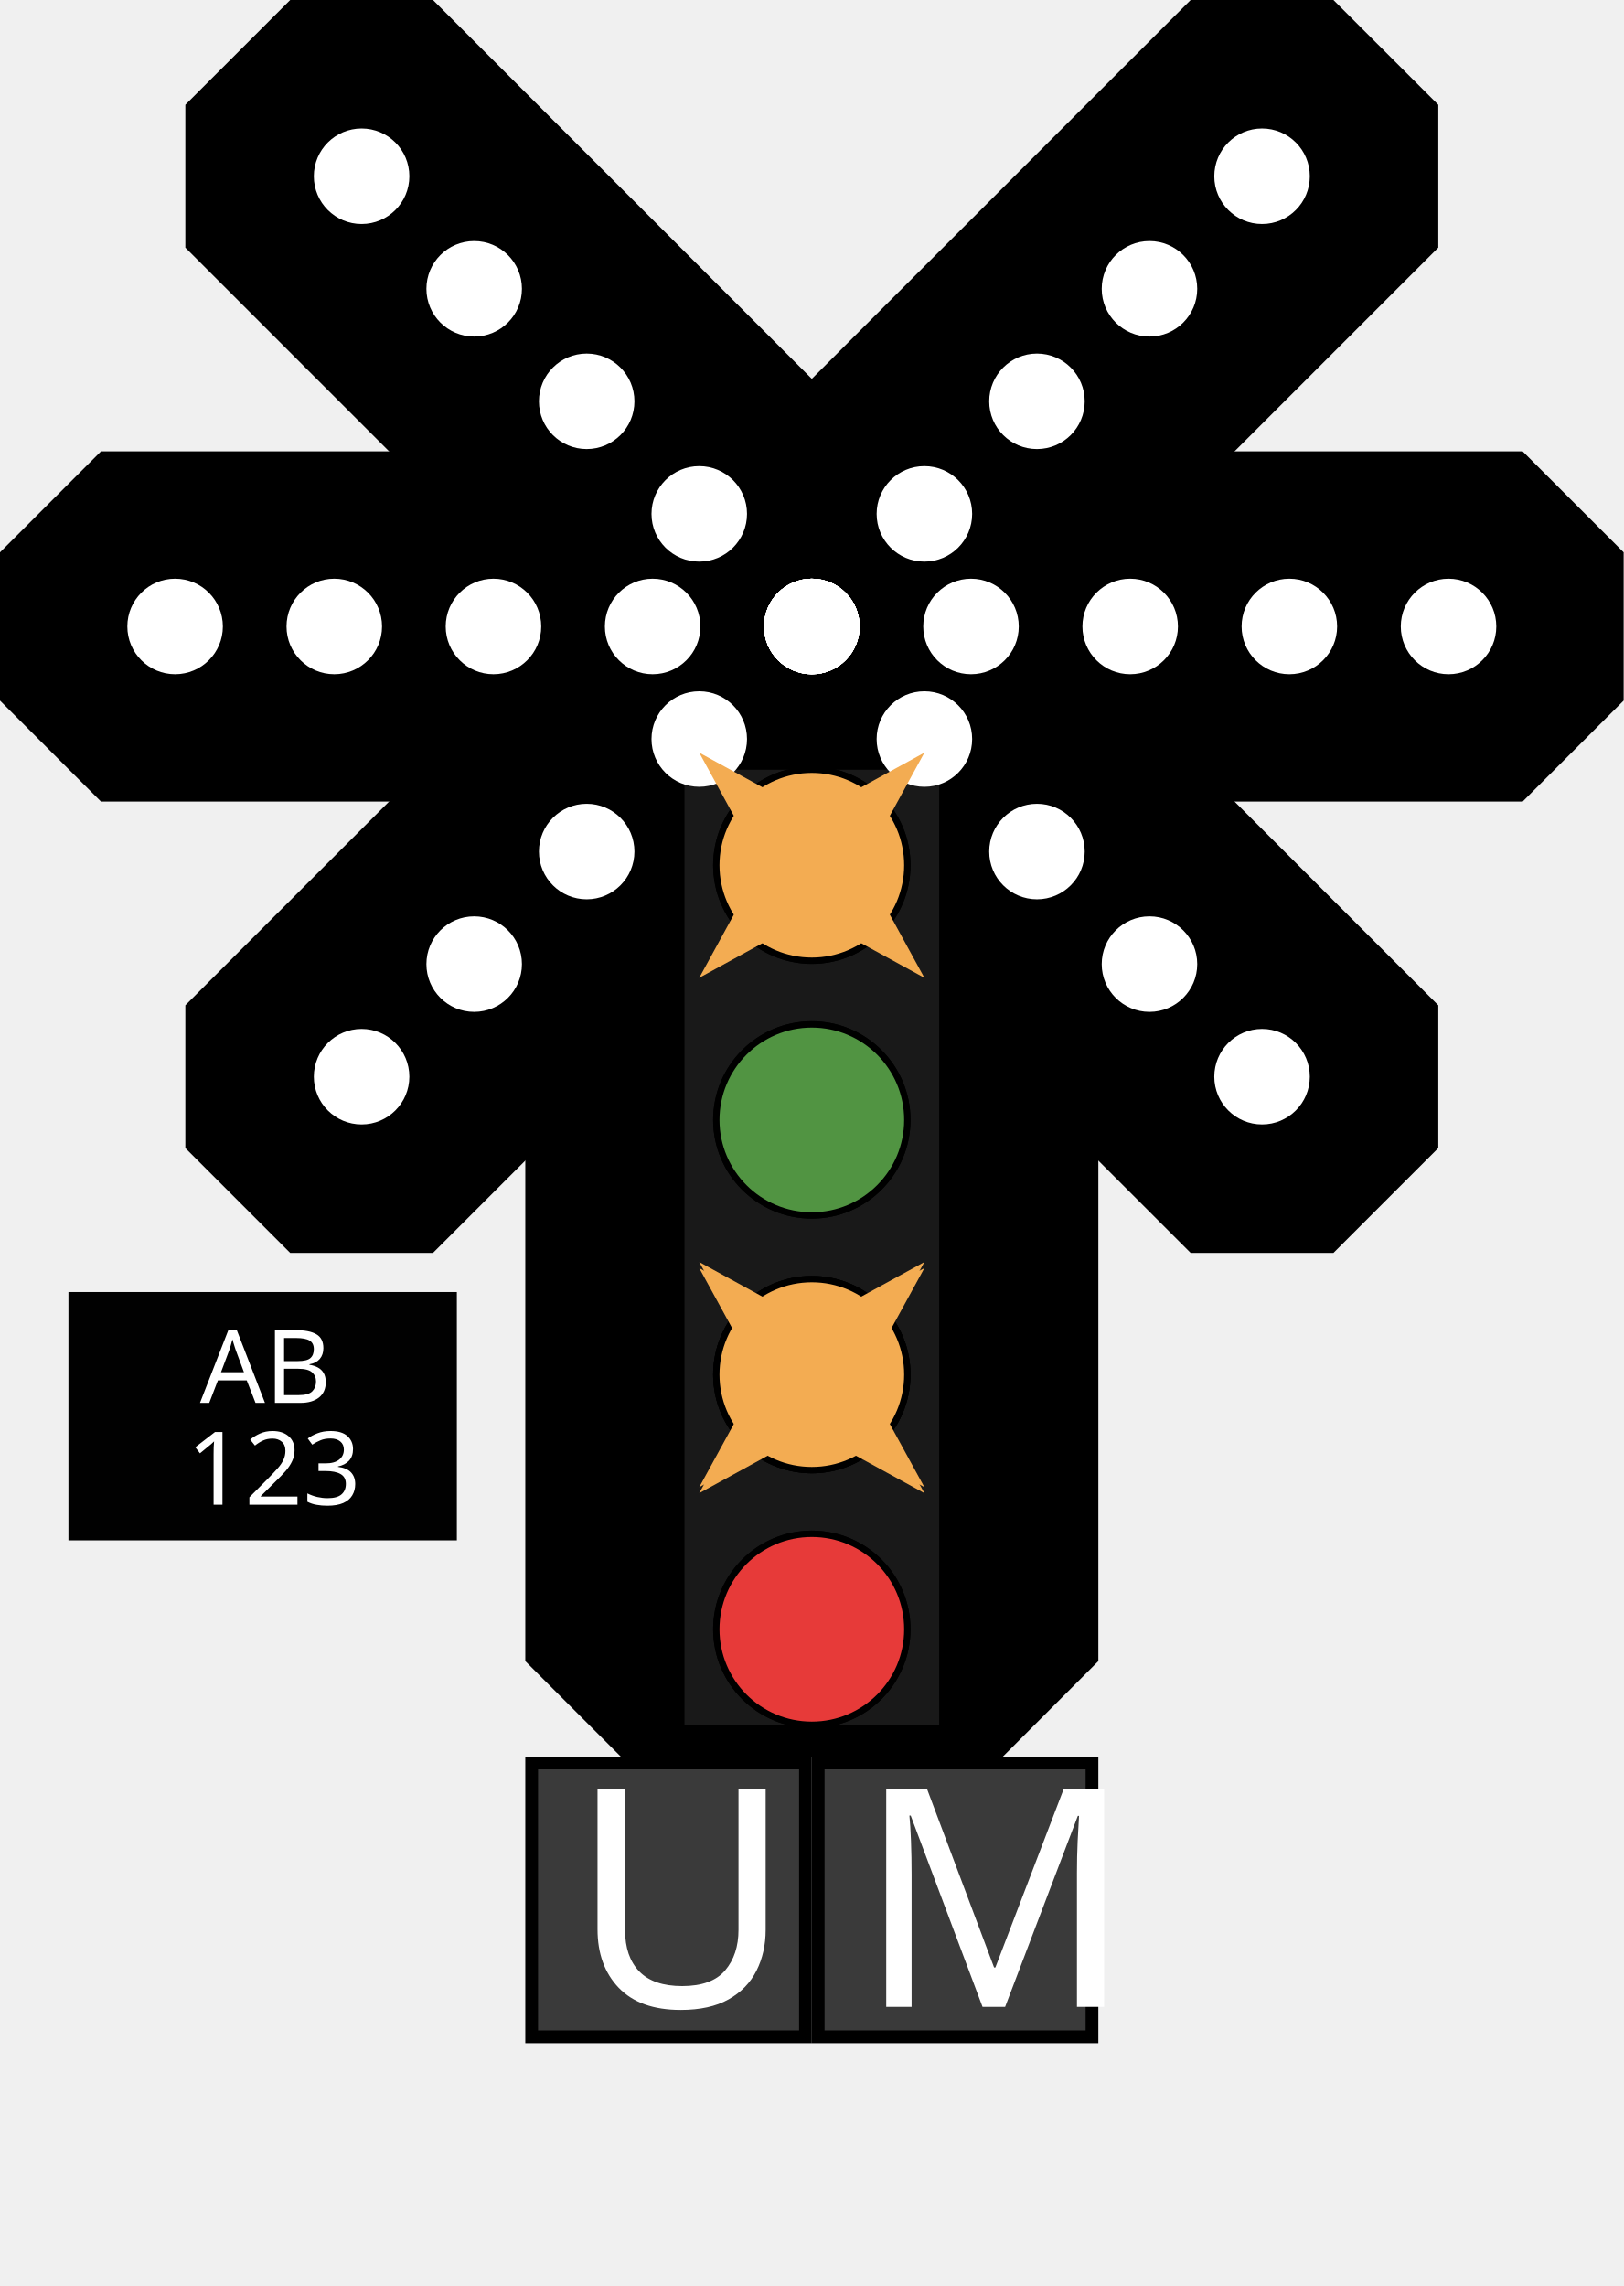
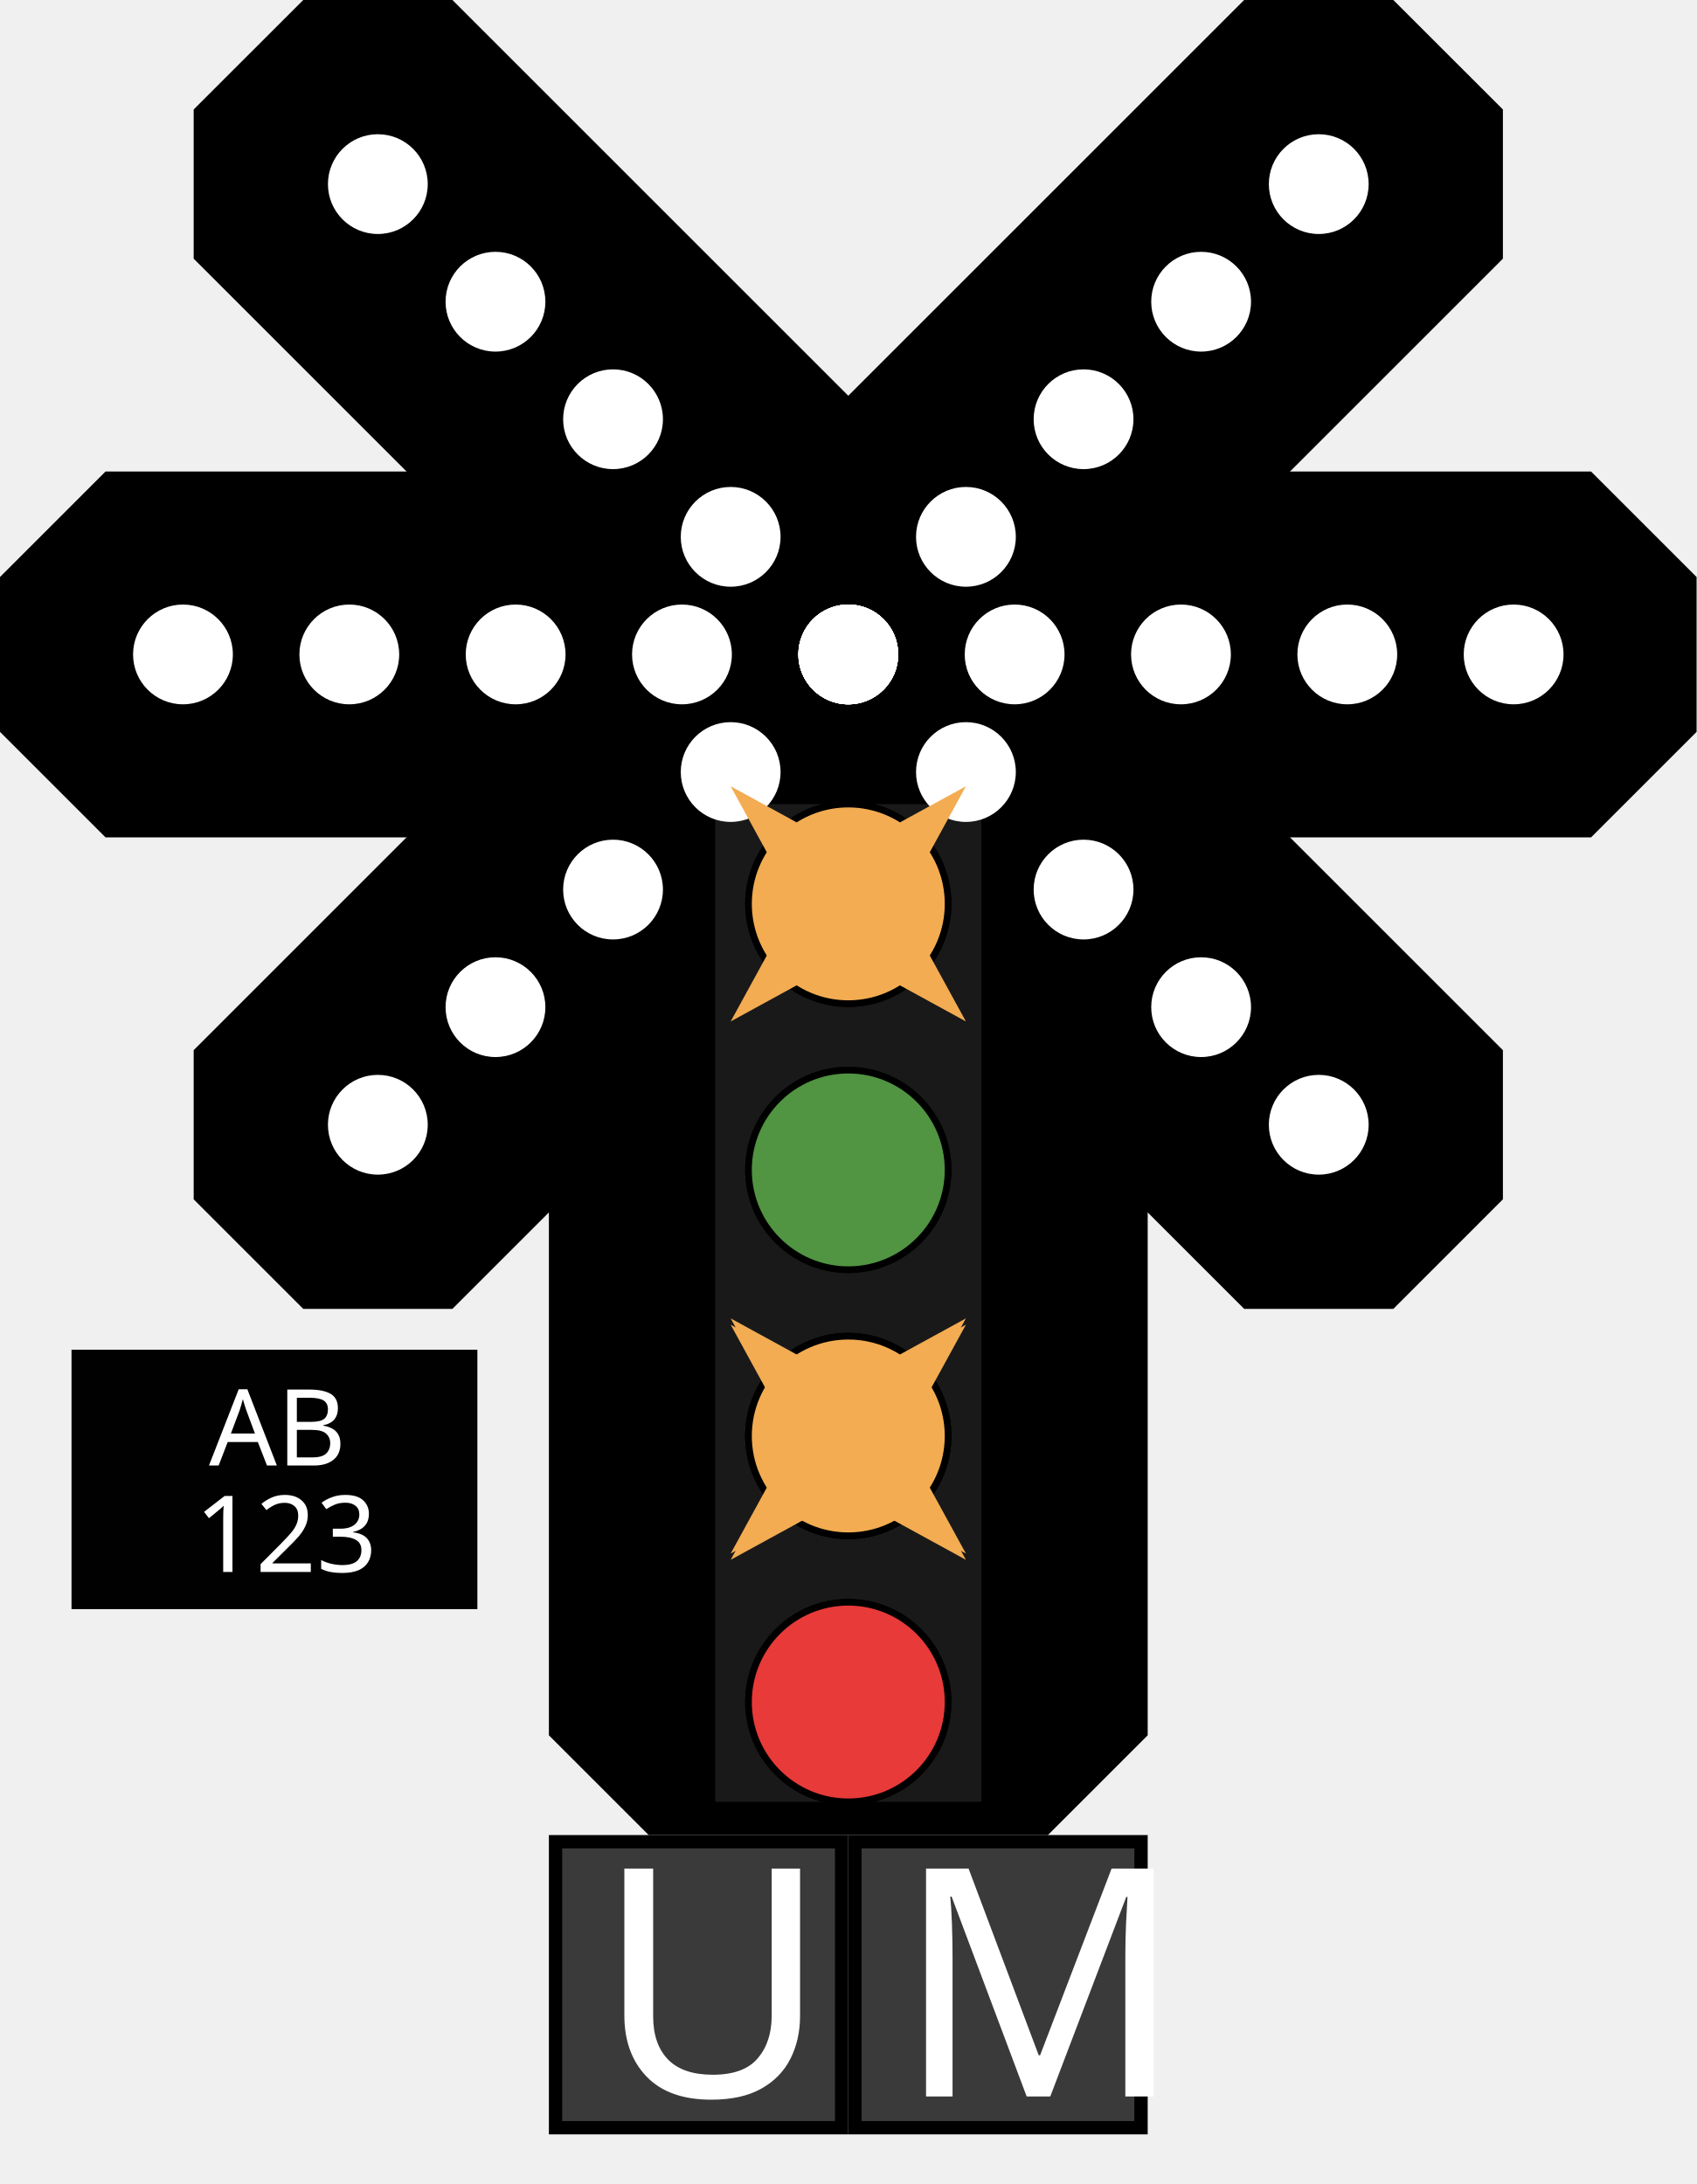
- <svg xmlns="http://www.w3.org/2000/svg" viewBox="0 0 255 359.03">
+ <svg xmlns="http://www.w3.org/2000/svg" viewBox="0 0 255 328.35">
  <defs>
    <style>
      .cls-1, .cls-2, .cls-3 {
        fill: #fff;
      }

      .cls-4 {
        fill: #e73a39;
      }

      .cls-4, .cls-5, .cls-6, .cls-7, .cls-8 {
        stroke-miterlimit: 10;
      }

      .cls-4, .cls-6, .cls-7, .cls-8 {
        stroke: #000;
      }

      .cls-9 {
        fill: #191919;
      }

      .cls-2 {
        font-family: LEDDotMatrixRegular, 'LED Dot-Matrix';
        font-size: 48px;
      }

-       .cls-10 {
-         fill: none;
-       }
- 
      .cls-5 {
        fill: #010101;
        stroke: #010101;
      }

-       .cls-6, .cls-11 {
+       .cls-6, .cls-10 {
        fill: #3a3a3a;
      }

-       .cls-12, .cls-8 {
+       .cls-11, .cls-8 {
        fill: #f3ac52;
      }

      .cls-3 {
        font-family: GillSansMT, 'Gill Sans MT';
        font-size: 16px;
      }

      .cls-7 {
        fill: #519442;
      }
    </style>
  </defs>
  <g id="Signal_ID_Left">
    <rect id="Signal_ID_Left_Plate" class="cls-5" x="11.25" y="203.42" width="60" height="38" />
    <text id="Signal_ID_Left_Value" class="cls-3" transform="translate(31.41 220.33)">
      <tspan x="0" y="0">AB</tspan>
      <tspan x="-2.16" y="16">123</tspan>
    </text>
  </g>
  <g id="Signal_Base">
    <g id="Signal_Base_Outer">
-       <path d="M157.5,275.89h-60c-5.86-5.86-9.14-9.14-15-15v-130l15-15h60l15,15v130c-5.86,5.86-9.14,9.14-15,15Z" />
+       <path d="M157.5,275.89h-60c-5.86-5.86-9.14-9.14-15-15v-130c5.86-5.86,9.14-9.14,15-15h60c5.86,5.86,9.14,9.14,15,15v130c-5.86,5.86-9.14,9.14-15,15Z" />
    </g>
    <g id="F6_Base">
      <polygon id="F6_Base_Outer" points="88.61 98.39 187 196.78 209.42 196.78 225.89 180.31 225.89 157.89 127.5 59.5 88.61 98.39" />
    </g>
    <g id="F5_Base">
      <polygon id="F5_Base_Outer" points="116.11 70.89 239.14 70.89 255 86.75 255 110.03 239.14 125.89 172.5 125.89 172.5 130.89 82.5 130.89 82.5 125.89 82.5 124.21 82.5 104.5 116.11 70.89" />
    </g>
    <g id="F4_Base">
      <polygon id="F4_Base_Outer" points="187 0 209.42 0 225.89 16.46 225.89 38.89 172.5 92.28 172.5 104.5 172.5 115.89 172.5 130.89 82.5 130.89 82.5 115.89 82.5 104.5 187 0" />
-       <path id="F4_Base_Inner" d="M108.05,142.58l107.83-107.83v-14.14s-10.61-10.61-10.61-10.61h-14.14s-107.83,107.83-107.83,107.83l24.75,24.75Z" />
+       <path id="F4_Base_Inner" d="M108.05,142.58l107.83-107.83c0-5.52,0-8.62,0-14.14l-10.61-10.61h-14.14s-107.83,107.83-107.83,107.83l24.75,24.75Z" />
    </g>
    <g id="F3_Base">
      <polygon id="F3_Base_Outer" points="166.39 98.39 68 196.78 45.58 196.78 29.11 180.31 29.11 157.89 127.5 59.5 166.39 98.39" />
    </g>
    <g id="F2_Base">
      <polygon id="F2_Base_Outer" points="138.89 70.89 15.86 70.89 0 86.75 0 110.03 15.86 125.89 82.5 125.89 82.5 130.89 172.5 130.89 172.5 125.89 172.5 124.21 172.5 104.5 138.89 70.89" />
    </g>
    <g id="F1_Base">
      <polygon id="F1_Base_Outer" points="68 0 45.58 0 29.11 16.46 29.11 38.89 82.5 92.28 82.5 104.5 82.5 115.89 82.5 130.89 172.5 130.89 172.5 115.89 172.5 104.5 68 0" />
    </g>
    <rect id="Signal_Base_Inner" class="cls-9" x="107.5" y="120.89" width="40" height="150" />
  </g>
  <g id="Feather_Indications">
    <g id="F6_Indication">
      <g id="F6_Lights">
        <circle id="L1" class="cls-1" cx="127.5" cy="98.39" r="7.5" />
        <circle id="L2" class="cls-1" cx="145.18" cy="116.07" r="7.5" />
        <circle id="L3" class="cls-1" cx="162.86" cy="133.74" r="7.5" />
        <circle id="L4" class="cls-1" cx="180.53" cy="151.42" r="7.5" />
        <circle id="L5" class="cls-1" cx="198.21" cy="169.1" r="7.5" />
      </g>
    </g>
    <g id="F5_Indication">
      <g id="F5_Lights">
        <circle id="L1-2" data-name="L1" class="cls-1" cx="127.5" cy="98.39" r="7.5" />
        <circle id="L2-2" data-name="L2" class="cls-1" cx="152.5" cy="98.39" r="7.5" />
        <circle id="L3-2" data-name="L3" class="cls-1" cx="177.5" cy="98.39" r="7.5" />
        <circle id="L4-2" data-name="L4" class="cls-1" cx="202.5" cy="98.39" r="7.5" />
        <circle id="L5-2" data-name="L5" class="cls-1" cx="227.5" cy="98.39" r="7.5" />
      </g>
    </g>
    <g id="F4_Indication">
      <g id="F4_Lights">
        <circle id="L1-3" data-name="L1" class="cls-1" cx="127.5" cy="98.39" r="7.5" />
        <circle id="L2-3" data-name="L2" class="cls-1" cx="145.18" cy="80.71" r="7.5" />
        <circle id="L3-3" data-name="L3" class="cls-1" cx="162.86" cy="63.03" r="7.5" />
        <circle id="L4-3" data-name="L4" class="cls-1" cx="180.53" cy="45.36" r="7.5" />
        <circle id="L5-3" data-name="L5" class="cls-1" cx="198.21" cy="27.68" r="7.5" />
      </g>
    </g>
    <g id="F3_Indication">
      <g id="F3_Lights">
        <circle id="L1-4" data-name="L1" class="cls-1" cx="127.5" cy="98.39" r="7.5" />
        <circle id="L2-4" data-name="L2" class="cls-1" cx="109.82" cy="116.07" r="7.5" />
        <circle id="L3-4" data-name="L3" class="cls-1" cx="92.14" cy="133.74" r="7.5" />
        <circle id="L4-4" data-name="L4" class="cls-1" cx="74.47" cy="151.42" r="7.5" />
        <circle id="L5-4" data-name="L5" class="cls-1" cx="56.79" cy="169.1" r="7.5" />
      </g>
    </g>
    <g id="F2_Indication">
      <g id="F2_Lights">
        <circle id="L1-5" data-name="L1" class="cls-1" cx="127.5" cy="98.39" r="7.5" />
        <circle id="L2-5" data-name="L2" class="cls-1" cx="102.5" cy="98.39" r="7.5" />
        <circle id="L3-5" data-name="L3" class="cls-1" cx="77.5" cy="98.39" r="7.5" />
        <circle id="L4-5" data-name="L4" class="cls-1" cx="52.5" cy="98.39" r="7.5" />
        <circle id="L5-5" data-name="L5" class="cls-1" cx="27.5" cy="98.39" r="7.5" />
      </g>
    </g>
    <g id="F1_Indication">
      <g id="F1_Lights">
        <circle id="L1-6" data-name="L1" class="cls-1" cx="127.5" cy="98.39" r="7.5" />
        <circle id="L2-6" data-name="L2" class="cls-1" cx="109.82" cy="80.71" r="7.5" />
        <circle id="L3-6" data-name="L3" class="cls-1" cx="92.14" cy="63.03" r="7.5" />
        <circle id="L4-6" data-name="L4" class="cls-1" cx="74.47" cy="45.36" r="7.5" />
        <circle id="L5-6" data-name="L5" class="cls-1" cx="56.79" cy="27.68" r="7.5" />
      </g>
    </g>
  </g>
  <g id="Theatre_Bottom_Base">
    <rect id="Bottom_Left_Outer" x="82.5" y="275.89" width="45" height="45" />
-     <rect id="Bottom_Left_Inner" class="cls-11" x="84.5" y="277.89" width="41" height="41" transform="translate(403.39 193.39) rotate(90)" />
+     <rect id="Bottom_Left_Inner" class="cls-10" x="84.5" y="277.89" width="41" height="41" transform="translate(403.39 193.39) rotate(90)" />
    <rect id="Bottom_Right_Outer" x="127.5" y="275.89" width="45" height="45" />
-     <rect id="Bottom_Right_Inner" class="cls-11" x="129.5" y="277.89" width="41" height="41" transform="translate(448.39 148.39) rotate(90)" />
+     <rect id="Bottom_Right_Inner" class="cls-10" x="129.5" y="277.89" width="41" height="41" transform="translate(448.39 148.39) rotate(90)" />
    <text id="Bottom_Left_Indication" class="cls-2" transform="translate(89.53 315.19)">
      <tspan x="0" y="0">U</tspan>
    </text>
    <text id="Bottom_Right_Indication" class="cls-2" transform="translate(134.53 315.19)">
      <tspan x="0" y="0">M</tspan>
    </text>
  </g>
  <g id="Aspects">
    <circle id="R" class="cls-6" cx="127.5" cy="255.89" r="15" />
    <circle id="Y" class="cls-6" cx="127.5" cy="215.89" r="15" />
    <circle id="G" class="cls-6" cx="127.5" cy="175.89" r="15" />
    <circle id="YY" class="cls-6" cx="127.5" cy="135.89" r="15" />
  </g>
  <g id="Aspects_Off">
    <circle id="R-2" data-name="R" class="cls-4" cx="127.5" cy="255.89" r="15" />
    <circle id="Y-2" data-name="Y" class="cls-8" cx="127.5" cy="215.89" r="15" />
    <g id="YY-2" data-name="YY">
      <circle id="YY-3" data-name="YY" class="cls-8" cx="127.5" cy="215.89" r="15" />
      <circle id="YY-4" data-name="YY" class="cls-8" cx="127.5" cy="135.89" r="15" />
    </g>
-     <polygon id="FY" class="cls-12" points="127.5 208.83 145.18 199.16 135.5 216.83 145.18 234.51 127.5 224.83 109.82 234.51 119.5 216.83 109.82 199.16 127.5 208.83" />
+     <polygon id="FY" class="cls-11" points="127.5 208.83 145.18 199.16 135.5 216.83 145.18 234.51 127.5 224.83 109.82 234.51 119.5 216.83 109.82 199.16 127.5 208.83" />
    <g id="FYY">
-       <polygon id="FY-2" data-name="FY" class="cls-12" points="127.5 127.89 145.18 118.21 135.5 135.89 145.18 153.57 127.5 143.89 109.82 153.57 119.5 135.89 109.82 118.21 127.5 127.89" />
-       <polygon id="FY-3" data-name="FY" class="cls-12" points="127.5 207.89 145.18 198.21 135.5 215.89 145.18 233.57 127.5 223.89 109.82 233.57 119.5 215.89 109.82 198.21 127.5 207.89" />
+       <polygon id="FY-2" data-name="FY" class="cls-11" points="127.5 127.89 145.18 118.21 135.5 135.89 145.18 153.57 127.5 143.89 109.82 153.57 119.5 135.89 109.82 118.21 127.5 127.89" />
+       <polygon id="FY-3" data-name="FY" class="cls-11" points="127.5 207.89 145.18 198.21 135.5 215.89 145.18 233.57 127.5 223.89 109.82 233.57 119.5 215.89 109.82 198.21 127.5 207.89" />
    </g>
    <circle id="G-2" data-name="G" class="cls-7" cx="127.5" cy="175.89" r="15" />
  </g>
-   <g id="ZZZ_Width">
-     <g>
-       <path id="N1_Outer" data-name="N1 Outer" class="cls-10" d="M108.05,142.58l107.83-107.83v-14.14s-10.61-10.61-10.61-10.61h-14.14s-107.83,107.83-107.83,107.83l24.75,24.75Z" />
-       <polygon class="cls-10" points="187 0 209.42 0 225.89 16.46 225.89 38.89 172.5 92.28 172.5 104.5 172.5 115.89 172.5 130.89 82.5 130.89 82.5 115.89 82.5 104.5 187 0" />
-       <path id="N1_Outer-2" data-name="N1 Outer" class="cls-10" d="M146.95,142.58L39.11,34.75v-14.14s10.61-10.61,10.61-10.61h14.14s107.83,107.83,107.83,107.83l-24.75,24.75Z" />
-       <polygon class="cls-10" points="68 0 45.58 0 29.11 16.46 29.11 38.89 82.5 92.28 82.5 104.5 82.5 115.89 82.5 130.89 172.5 130.89 172.5 115.89 172.5 104.5 68 0" />
-       <polygon class="cls-10" points="116.11 70.89 239.14 70.89 255 86.75 255 110.03 239.14 125.89 172.5 125.89 172.5 130.89 82.5 130.89 82.5 125.89 82.5 124.21 82.5 104.5 116.11 70.89" />
-       <polygon class="cls-10" points="138.89 70.89 15.86 70.89 0 86.75 0 110.03 15.86 125.89 82.5 125.89 82.5 130.89 172.5 130.89 172.5 125.89 172.5 124.21 172.5 104.5 138.89 70.89" />
-     </g>
-   </g>
-   <g id="ZZZ_L1">
-     <circle id="L1-7" data-name="L1" class="cls-1" cx="127.5" cy="98.39" r="7.5" />
-   </g>
</svg>
